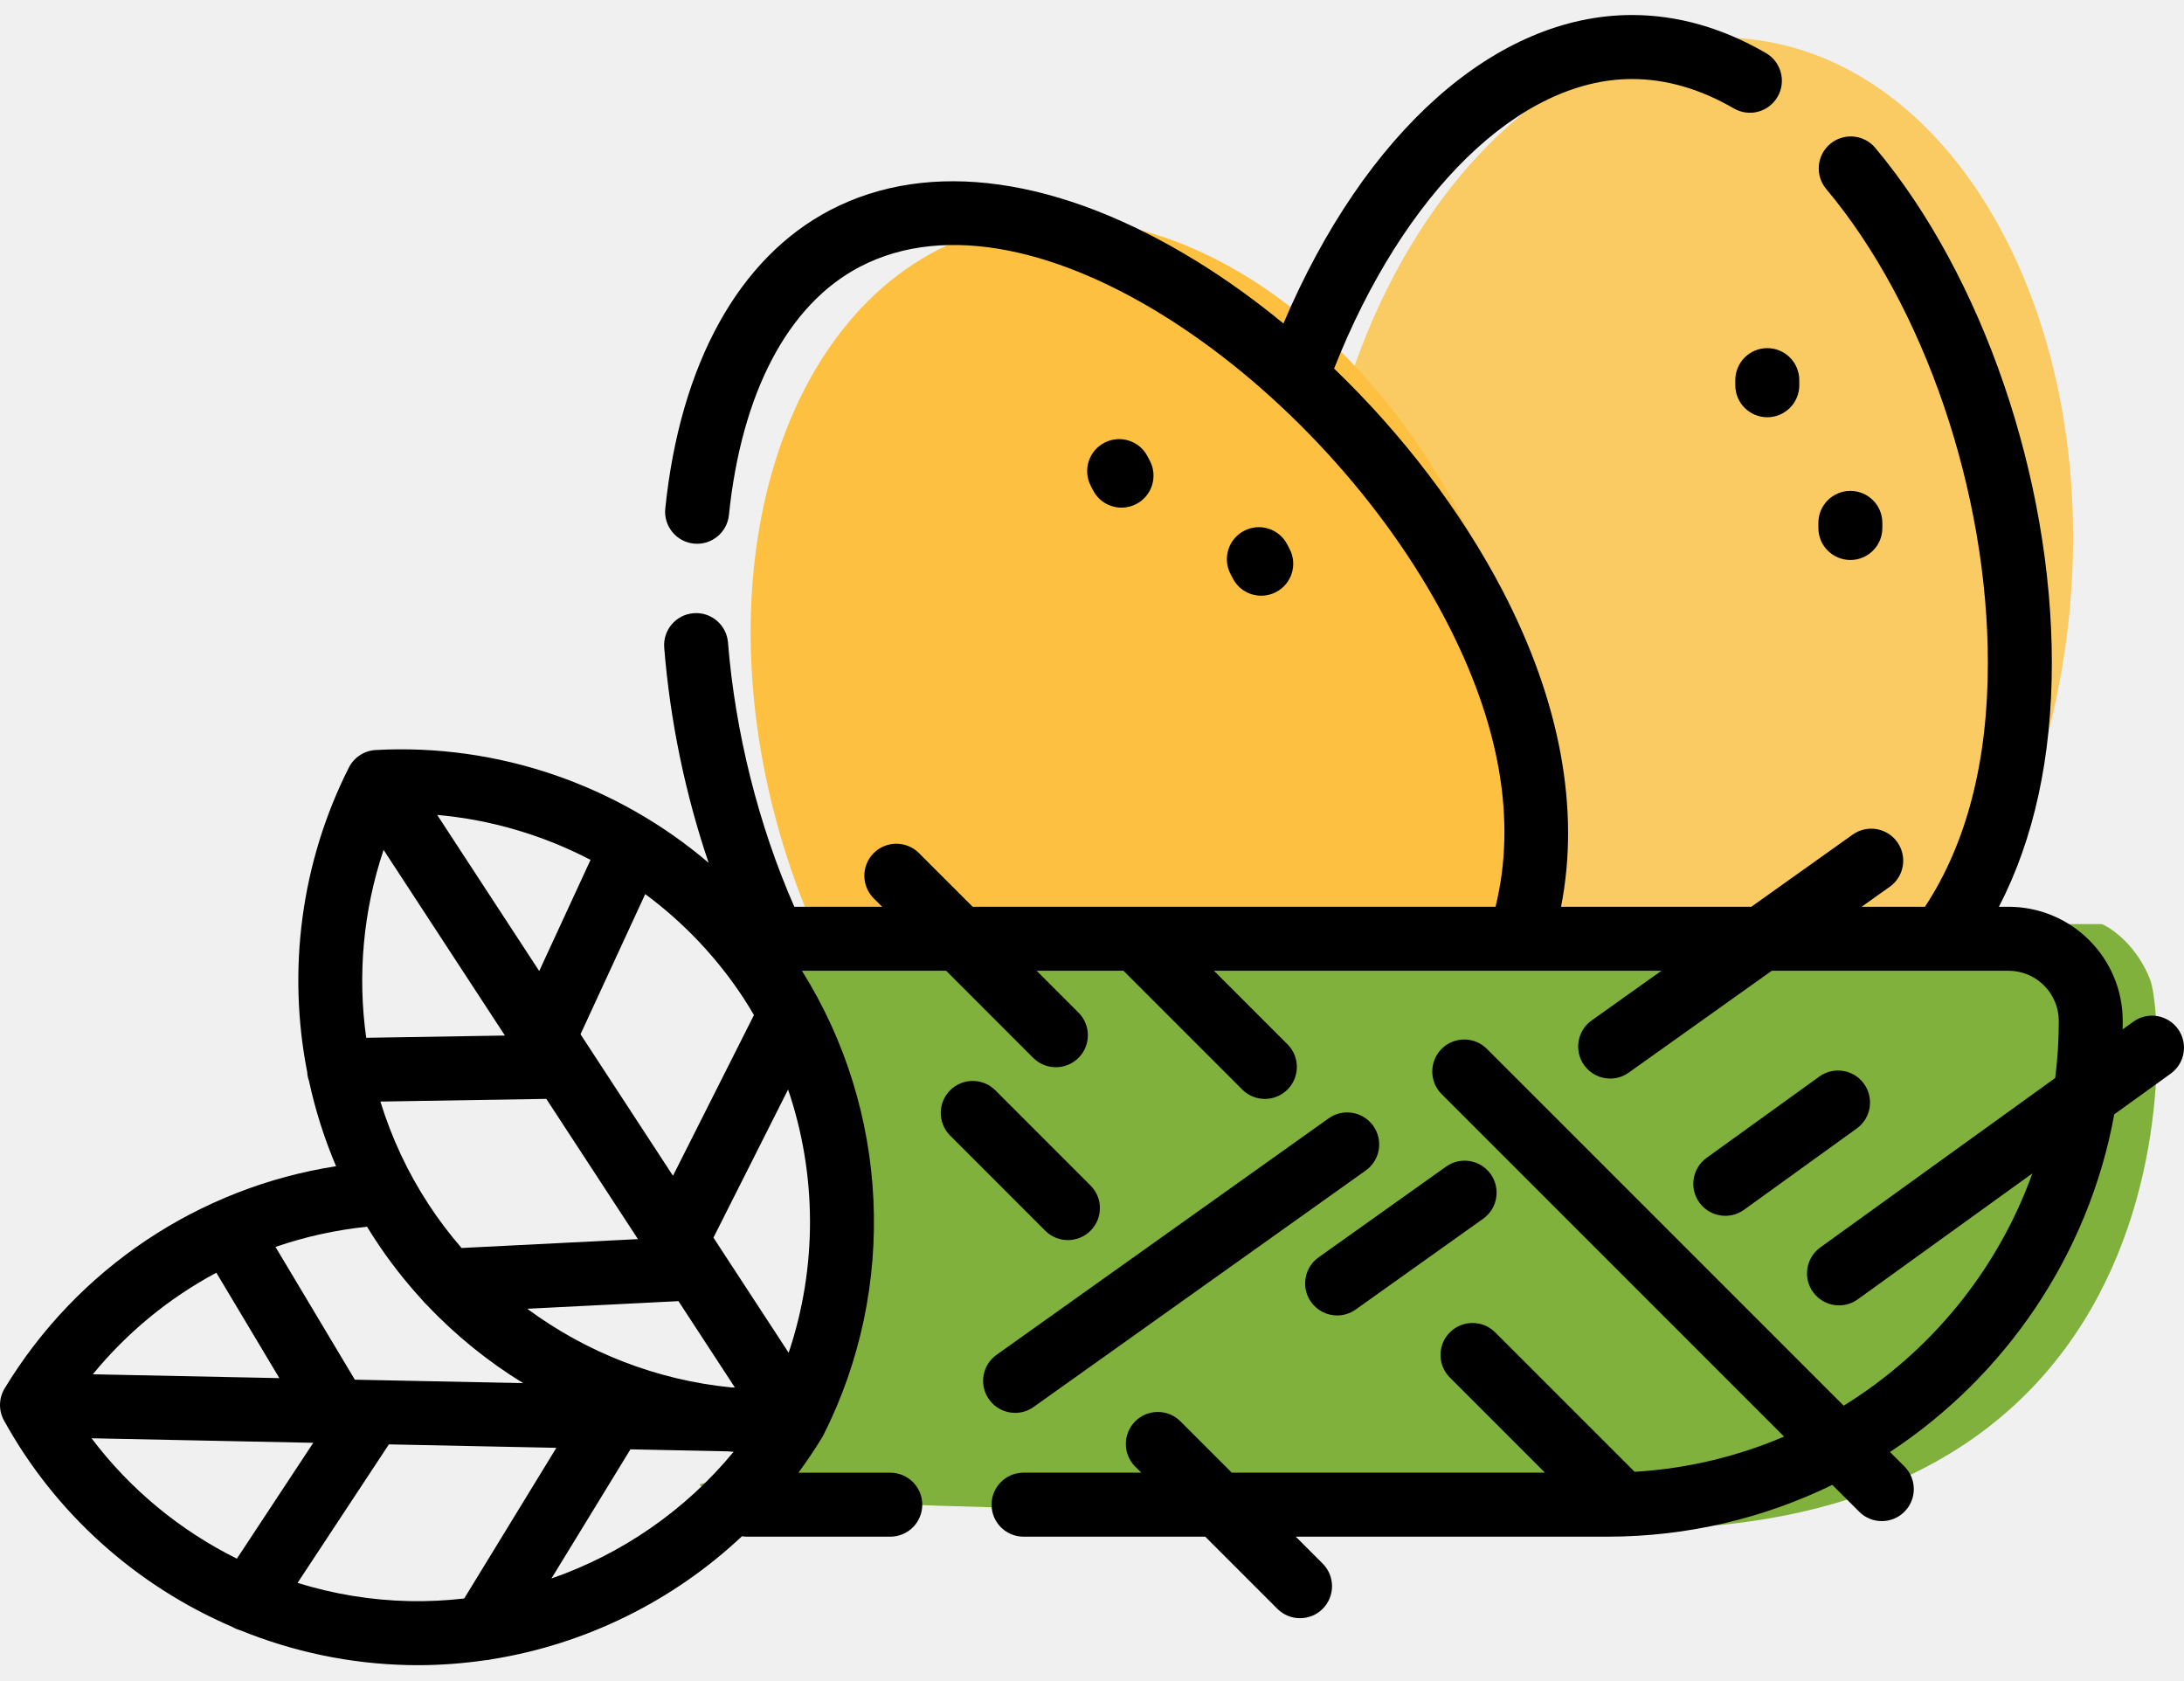
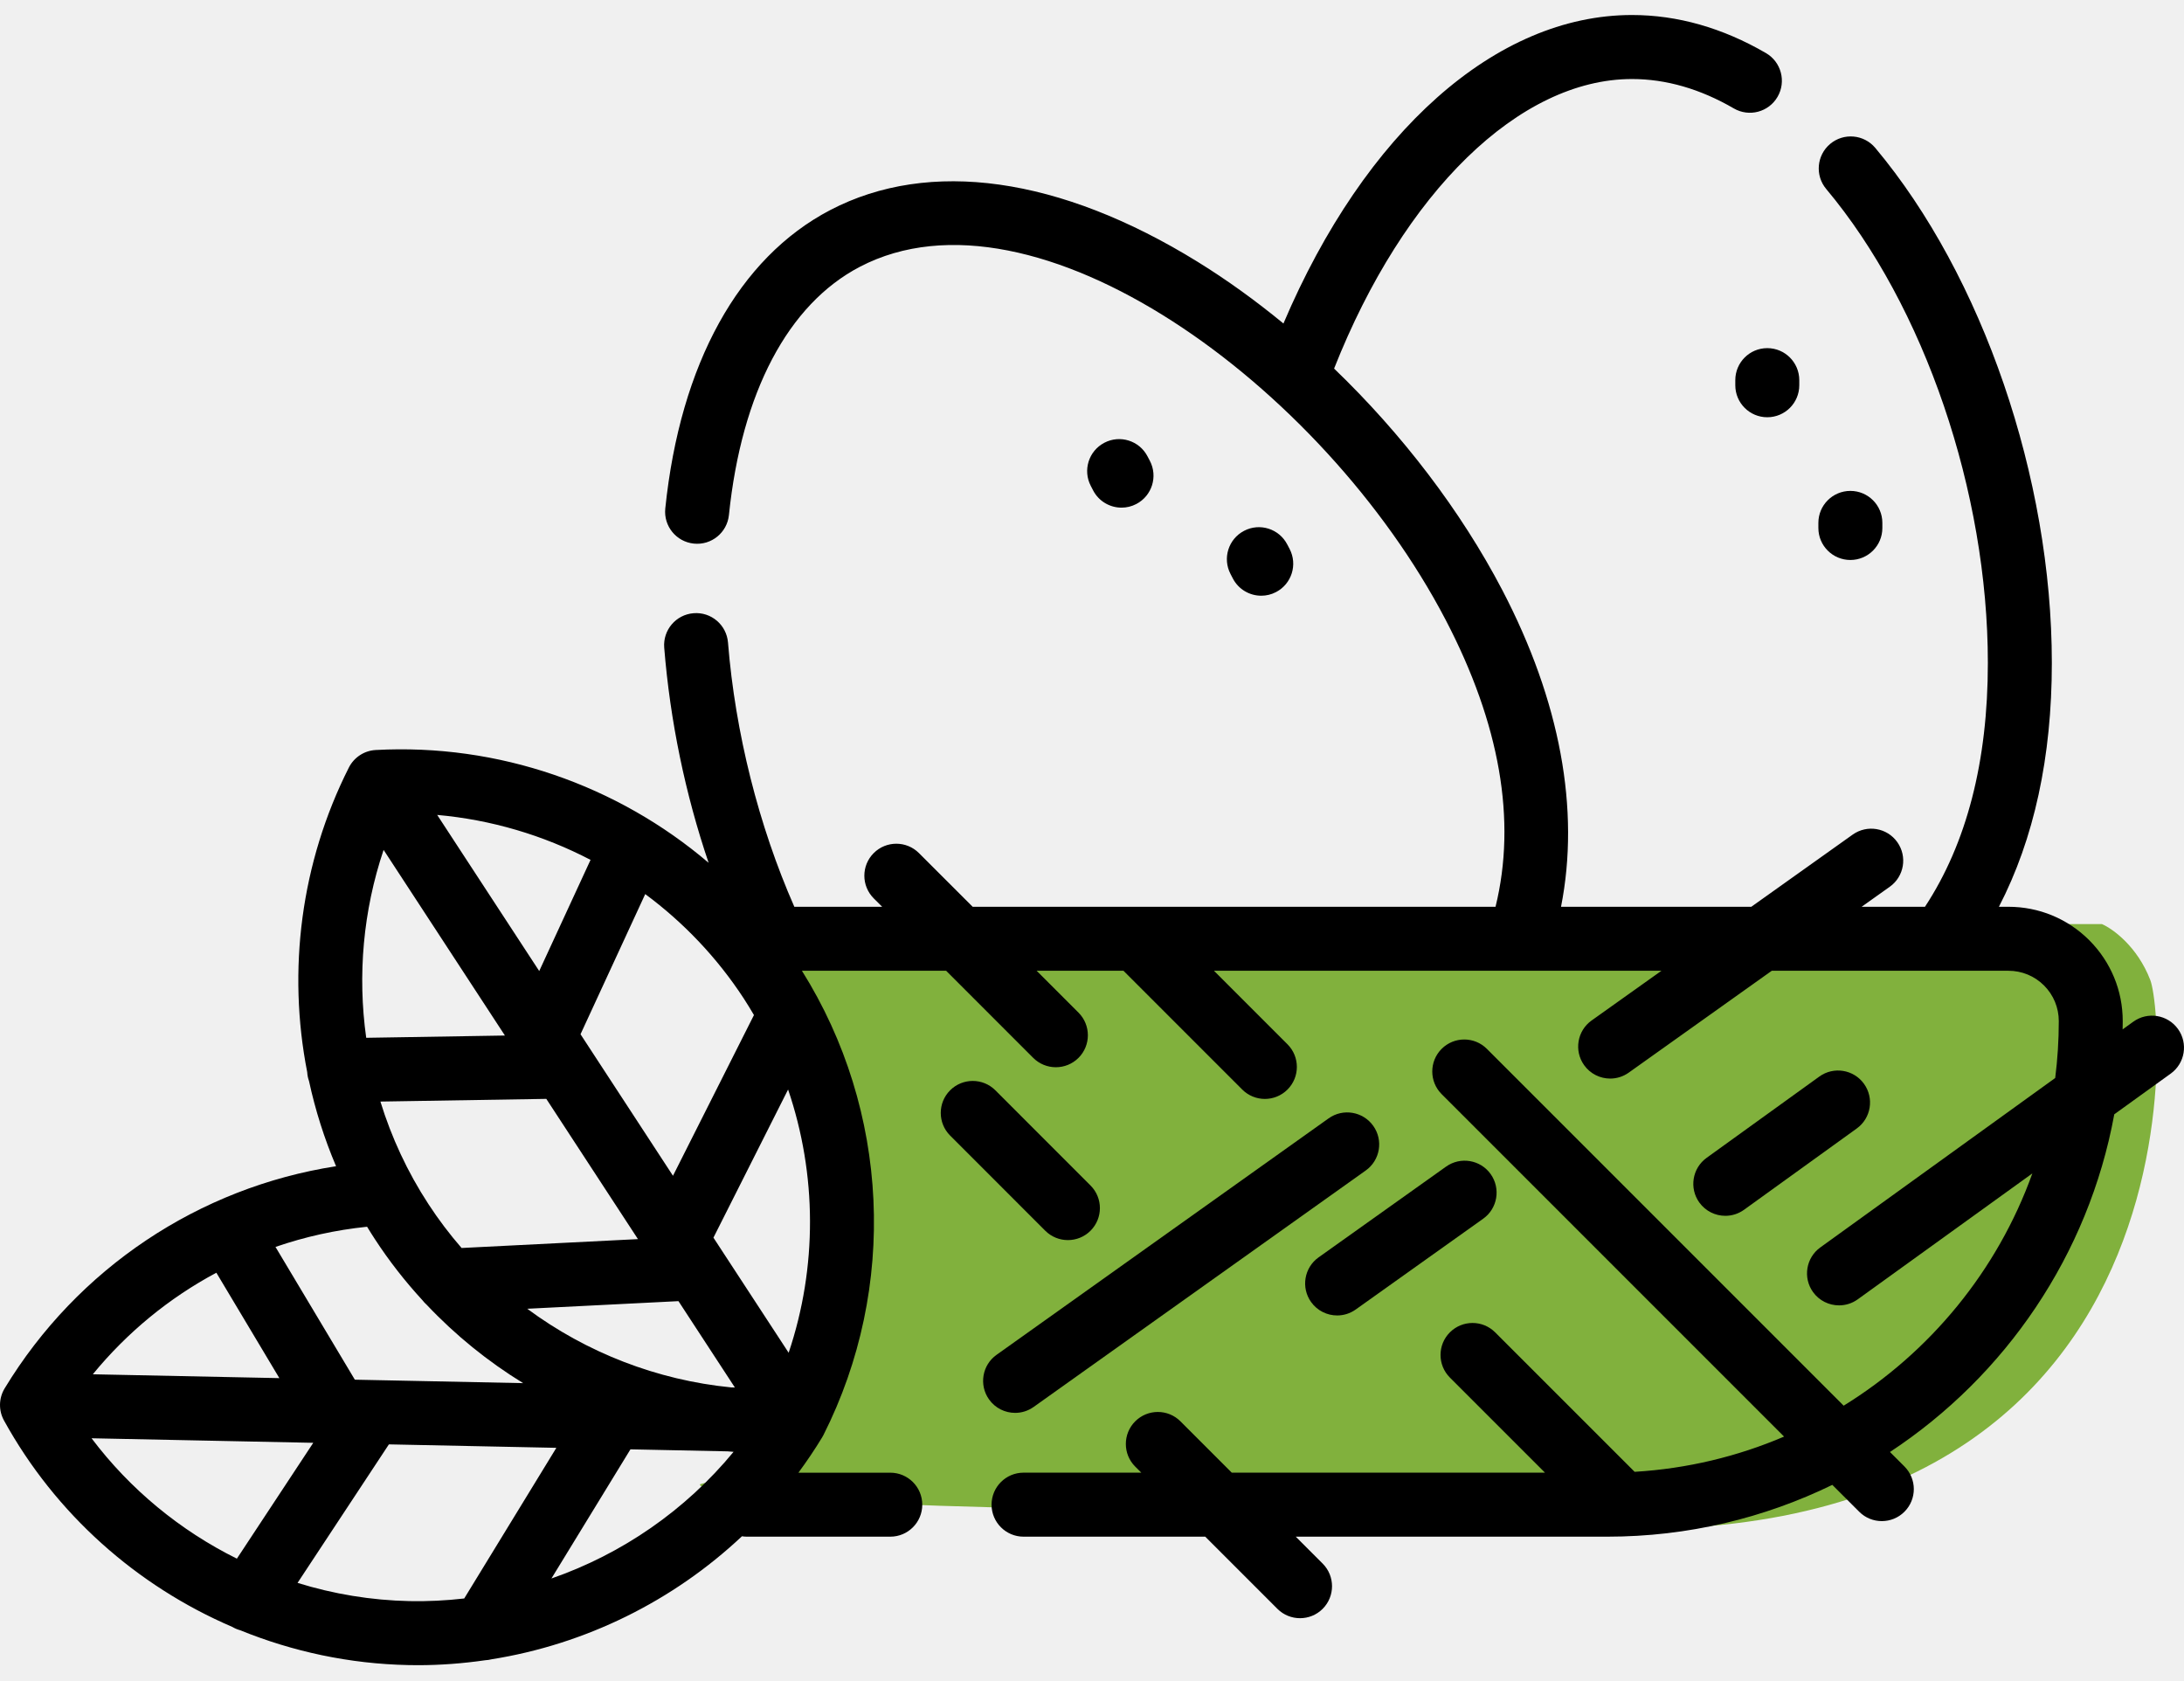
<svg xmlns="http://www.w3.org/2000/svg" width="78" height="60" viewBox="0 0 78 60" fill="none">
  <g clip-path="url(#clip0)">
-     <ellipse opacity="0.8" cx="60.443" cy="20.667" rx="13.519" ry="19.377" transform="rotate(5.91321 60.4431 20.6666)" fill="#FDC040" />
-     <ellipse cx="41.055" cy="26.706" rx="13.519" ry="19.377" transform="rotate(-18.8509 41.0546 26.7057)" fill="#FDC040" />
+     <ellipse opacity="0.8" cx="60.443" cy="20.667" rx="13.519" ry="19.377" transform="rotate(5.91321 60.4431 20.6666)" />
+     <ellipse cx="41.055" cy="26.706" rx="13.519" ry="19.377" transform="rotate(-18.8509 41.0546 26.7057)" />
    <path d="M27 33H75.071C75.455 33.167 76.337 33.8 76.797 35C77.373 36.5 79 58.5 51.5 54C29.862 54 24.813 53.333 25.005 53C29 52 29.5 48 30 45C30.5 42 27 33 27 33Z" fill="#81B13D" />
    <path d="M63.117 12.432C62.486 12.432 61.975 12.944 61.975 13.575V13.757C61.975 14.389 62.486 14.9 63.117 14.9C63.748 14.9 64.26 14.389 64.26 13.757V13.575C64.26 12.944 63.748 12.432 63.117 12.432Z" fill="black" />
    <path d="M66.085 17.53C65.454 17.53 64.942 18.041 64.942 18.672V18.855C64.942 19.486 65.454 19.997 66.085 19.997C66.716 19.997 67.227 19.486 67.227 18.855V18.672C67.227 18.041 66.716 17.53 66.085 17.53Z" fill="black" />
    <path d="M41.067 16.457L40.982 16.295C40.69 15.735 40 15.518 39.441 15.811C38.881 16.103 38.665 16.793 38.957 17.352L39.041 17.514C39.245 17.905 39.643 18.128 40.055 18.128C40.233 18.128 40.414 18.087 40.583 17.998C41.142 17.706 41.359 17.016 41.067 16.457Z" fill="black" />
    <path d="M46.057 19.602L45.972 19.44C45.68 18.88 44.99 18.663 44.431 18.956C43.871 19.248 43.655 19.938 43.947 20.497L44.031 20.659C44.235 21.05 44.633 21.273 45.045 21.273C45.223 21.273 45.404 21.232 45.573 21.143C46.132 20.851 46.349 20.161 46.057 19.602Z" fill="black" />
    <path d="M38.947 42.334L35.549 38.935C35.103 38.489 34.379 38.489 33.933 38.935C33.487 39.381 33.487 40.105 33.933 40.551L37.331 43.95C37.555 44.173 37.847 44.284 38.139 44.284C38.432 44.284 38.724 44.173 38.947 43.95C39.394 43.503 39.394 42.78 38.947 42.334Z" fill="black" />
    <path d="M49.045 40.205C48.679 39.691 47.966 39.57 47.452 39.936L35.591 48.381C35.077 48.746 34.957 49.46 35.323 49.974C35.546 50.287 35.897 50.454 36.255 50.454C36.484 50.454 36.715 50.385 36.916 50.242L48.777 41.798C49.291 41.432 49.411 40.719 49.045 40.205Z" fill="black" />
    <path d="M53.239 41.928C52.873 41.414 52.16 41.294 51.645 41.66L47.092 44.901C46.578 45.267 46.458 45.981 46.824 46.495C47.047 46.808 47.399 46.975 47.756 46.975C47.985 46.975 48.217 46.906 48.418 46.763L52.97 43.521C53.484 43.156 53.604 42.442 53.239 41.928Z" fill="black" />
    <path d="M77.784 36.744C77.415 36.232 76.701 36.116 76.189 36.485L75.808 36.76C75.81 36.662 75.812 36.564 75.812 36.466C75.812 35.376 75.388 34.35 74.616 33.575C73.844 32.805 72.818 32.381 71.728 32.381H71.39C72.644 29.958 73.28 27.041 73.28 23.673C73.28 17.068 70.804 9.849 66.973 5.28C66.567 4.797 65.847 4.734 65.363 5.139C64.88 5.545 64.817 6.266 65.222 6.749C68.729 10.93 70.995 17.573 70.995 23.673C70.995 27.188 70.24 30.114 68.749 32.381H66.487L67.492 31.666C68.007 31.3 68.126 30.586 67.76 30.072C67.395 29.558 66.681 29.438 66.167 29.804L62.547 32.381H55.751C56.436 28.912 55.722 25.036 53.653 21.071C52.171 18.234 50.066 15.488 47.646 13.162C50.139 6.856 54.265 2.822 58.286 2.822C59.5 2.822 60.724 3.175 61.922 3.872C62.468 4.189 63.167 4.004 63.484 3.458C63.801 2.913 63.616 2.213 63.071 1.896C61.519 0.994 59.909 0.536 58.286 0.536C53.422 0.536 48.745 4.716 45.837 11.552C44.846 10.737 43.82 9.996 42.774 9.35C37.852 6.31 33.191 5.654 29.65 7.502C26.384 9.209 24.293 12.993 23.76 18.158C23.695 18.786 24.151 19.347 24.779 19.412C25.408 19.478 25.968 19.02 26.033 18.393C26.484 14.016 28.145 10.867 30.708 9.528C36.949 6.27 47.255 13.757 51.627 22.129C53.571 25.853 54.169 29.297 53.412 32.381H40.602C40.599 32.381 40.596 32.381 40.593 32.381H34.738L32.82 30.464C32.374 30.018 31.65 30.018 31.204 30.464C30.758 30.91 30.758 31.633 31.204 32.08L31.506 32.381H28.369C27.096 29.488 26.259 26.167 26 22.945C25.949 22.316 25.399 21.846 24.77 21.898C24.14 21.948 23.672 22.499 23.722 23.128C23.933 25.747 24.474 28.352 25.308 30.811C22.051 28.036 17.798 26.545 13.418 26.783C13.01 26.805 12.645 27.044 12.46 27.408C10.742 30.811 10.259 34.651 10.972 38.288C10.978 38.398 11 38.504 11.036 38.603C11.26 39.641 11.583 40.66 12.002 41.646C7.111 42.405 2.769 45.287 0.165 49.581C-0.046 49.931 -0.055 50.367 0.142 50.725C1.983 54.066 4.885 56.633 8.294 58.096C8.385 58.149 8.48 58.19 8.578 58.216C10.461 58.983 12.491 59.417 14.579 59.46C14.693 59.463 14.806 59.464 14.921 59.464C15.733 59.464 16.538 59.402 17.332 59.287C17.406 59.283 17.481 59.273 17.553 59.254C20.911 58.72 24.033 57.178 26.498 54.861C26.554 54.869 26.611 54.875 26.669 54.875H31.796C32.427 54.875 32.938 54.364 32.938 53.732C32.938 53.101 32.427 52.59 31.796 52.59H28.515C28.815 52.183 29.099 51.763 29.364 51.326C29.372 51.313 29.378 51.299 29.386 51.285C29.393 51.273 29.401 51.262 29.407 51.249C32.069 45.977 31.767 39.653 28.64 34.666H33.791L36.901 37.777C37.125 38 37.417 38.111 37.709 38.111C38.002 38.111 38.294 38 38.518 37.777C38.964 37.331 38.964 36.607 38.518 36.161L37.023 34.666H40.124L44.366 38.908C44.589 39.131 44.882 39.243 45.174 39.243C45.466 39.243 45.759 39.131 45.982 38.908C46.428 38.462 46.428 37.738 45.982 37.292L43.356 34.666H54.271C54.272 34.666 54.273 34.667 54.275 34.667C54.276 34.667 54.277 34.666 54.278 34.666H59.338L56.843 36.442C56.329 36.808 56.209 37.522 56.575 38.036C56.798 38.349 57.15 38.516 57.507 38.516C57.736 38.516 57.968 38.447 58.169 38.304L63.278 34.666H69.345C69.345 34.666 69.346 34.666 69.347 34.666C69.347 34.666 69.348 34.666 69.349 34.666H71.729C72.209 34.666 72.662 34.853 73.001 35.191C73.341 35.532 73.528 35.985 73.528 36.465C73.528 37.153 73.484 37.831 73.4 38.496L65.011 44.546C64.499 44.915 64.383 45.629 64.752 46.141C64.976 46.451 65.325 46.615 65.68 46.615C65.912 46.615 66.145 46.545 66.347 46.4L72.584 41.903C71.338 45.37 68.936 48.29 65.845 50.197L53.103 37.455C52.657 37.009 51.934 37.009 51.487 37.455C51.041 37.902 51.041 38.625 51.487 39.071L63.717 51.301C62.061 52.009 60.263 52.446 58.38 52.559L53.398 47.578C52.952 47.132 52.229 47.132 51.782 47.578C51.336 48.024 51.336 48.748 51.783 49.194L55.178 52.589H43.992L42.159 50.756C41.713 50.31 40.99 50.31 40.543 50.756C40.097 51.203 40.097 51.926 40.543 52.372L40.761 52.589H36.556C35.925 52.589 35.413 53.101 35.413 53.732C35.413 54.363 35.925 54.875 36.556 54.875H43.045L45.622 57.452C45.845 57.675 46.138 57.786 46.43 57.786C46.722 57.786 47.015 57.675 47.238 57.452C47.684 57.005 47.684 56.282 47.238 55.836L46.277 54.875H57.401C60.282 54.875 63.01 54.209 65.44 53.025L66.4 53.984C66.623 54.208 66.915 54.319 67.208 54.319C67.5 54.319 67.793 54.208 68.016 53.984C68.462 53.538 68.462 52.815 68.016 52.368L67.499 51.851C71.618 49.139 74.589 44.82 75.51 39.792L77.526 38.339C78.037 37.97 78.153 37.256 77.784 36.744ZM26.56 35.651C26.688 35.847 26.809 36.047 26.927 36.248L24.035 41.987L20.733 36.933L23.044 31.928C24.409 32.939 25.606 34.192 26.56 35.651ZM22.784 44.249L16.485 44.566C16.06 44.076 15.665 43.556 15.306 43.006C14.554 41.856 13.981 40.62 13.586 39.337L19.511 39.241L22.784 44.249ZM21.091 30.706L19.258 34.676L15.614 29.101C17.541 29.272 19.401 29.825 21.091 30.706ZM13.7 30.35L18.033 36.979L13.079 37.06C12.765 34.823 12.969 32.522 13.7 30.35ZM13.11 43.807C13.202 43.958 13.296 44.108 13.393 44.256C13.9 45.033 14.468 45.758 15.086 46.43C15.131 46.489 15.182 46.543 15.237 46.592C16.263 47.679 17.424 48.619 18.684 49.392L12.673 49.269L9.839 44.528C10.888 44.166 11.985 43.922 13.11 43.807ZM7.727 45.449L9.977 49.213L3.315 49.076C4.543 47.577 6.045 46.348 7.727 45.449ZM8.46 55.66C6.436 54.656 4.65 53.19 3.27 51.361L11.188 51.523L8.46 55.66ZM16.579 57.082C15.935 57.156 15.282 57.189 14.625 57.176C13.252 57.147 11.908 56.923 10.627 56.525L13.889 51.579L19.87 51.702L16.579 57.082ZM19.694 56.368L22.516 51.756L25.985 51.828C26.056 51.834 26.127 51.839 26.199 51.845C24.48 53.932 22.218 55.491 19.694 56.368ZM26.118 49.545C23.467 49.285 20.946 48.302 18.83 46.736L24.231 46.464L26.246 49.548L26.118 49.545ZM28.166 48.307L25.48 44.197L28.146 38.907C29.177 41.936 29.195 45.25 28.166 48.307Z" fill="black" />
    <path d="M66.571 38.703C66.202 38.191 65.488 38.075 64.976 38.444L60.95 41.347C60.438 41.716 60.322 42.431 60.691 42.943C60.915 43.252 61.264 43.417 61.619 43.417C61.851 43.417 62.084 43.347 62.287 43.201L66.313 40.298C66.825 39.929 66.94 39.215 66.571 38.703Z" fill="black" />
  </g>
  <defs>
    <clipPath id="clip0">
      <rect width="78" height="60" fill="white" />
    </clipPath>
  </defs>
</svg>
